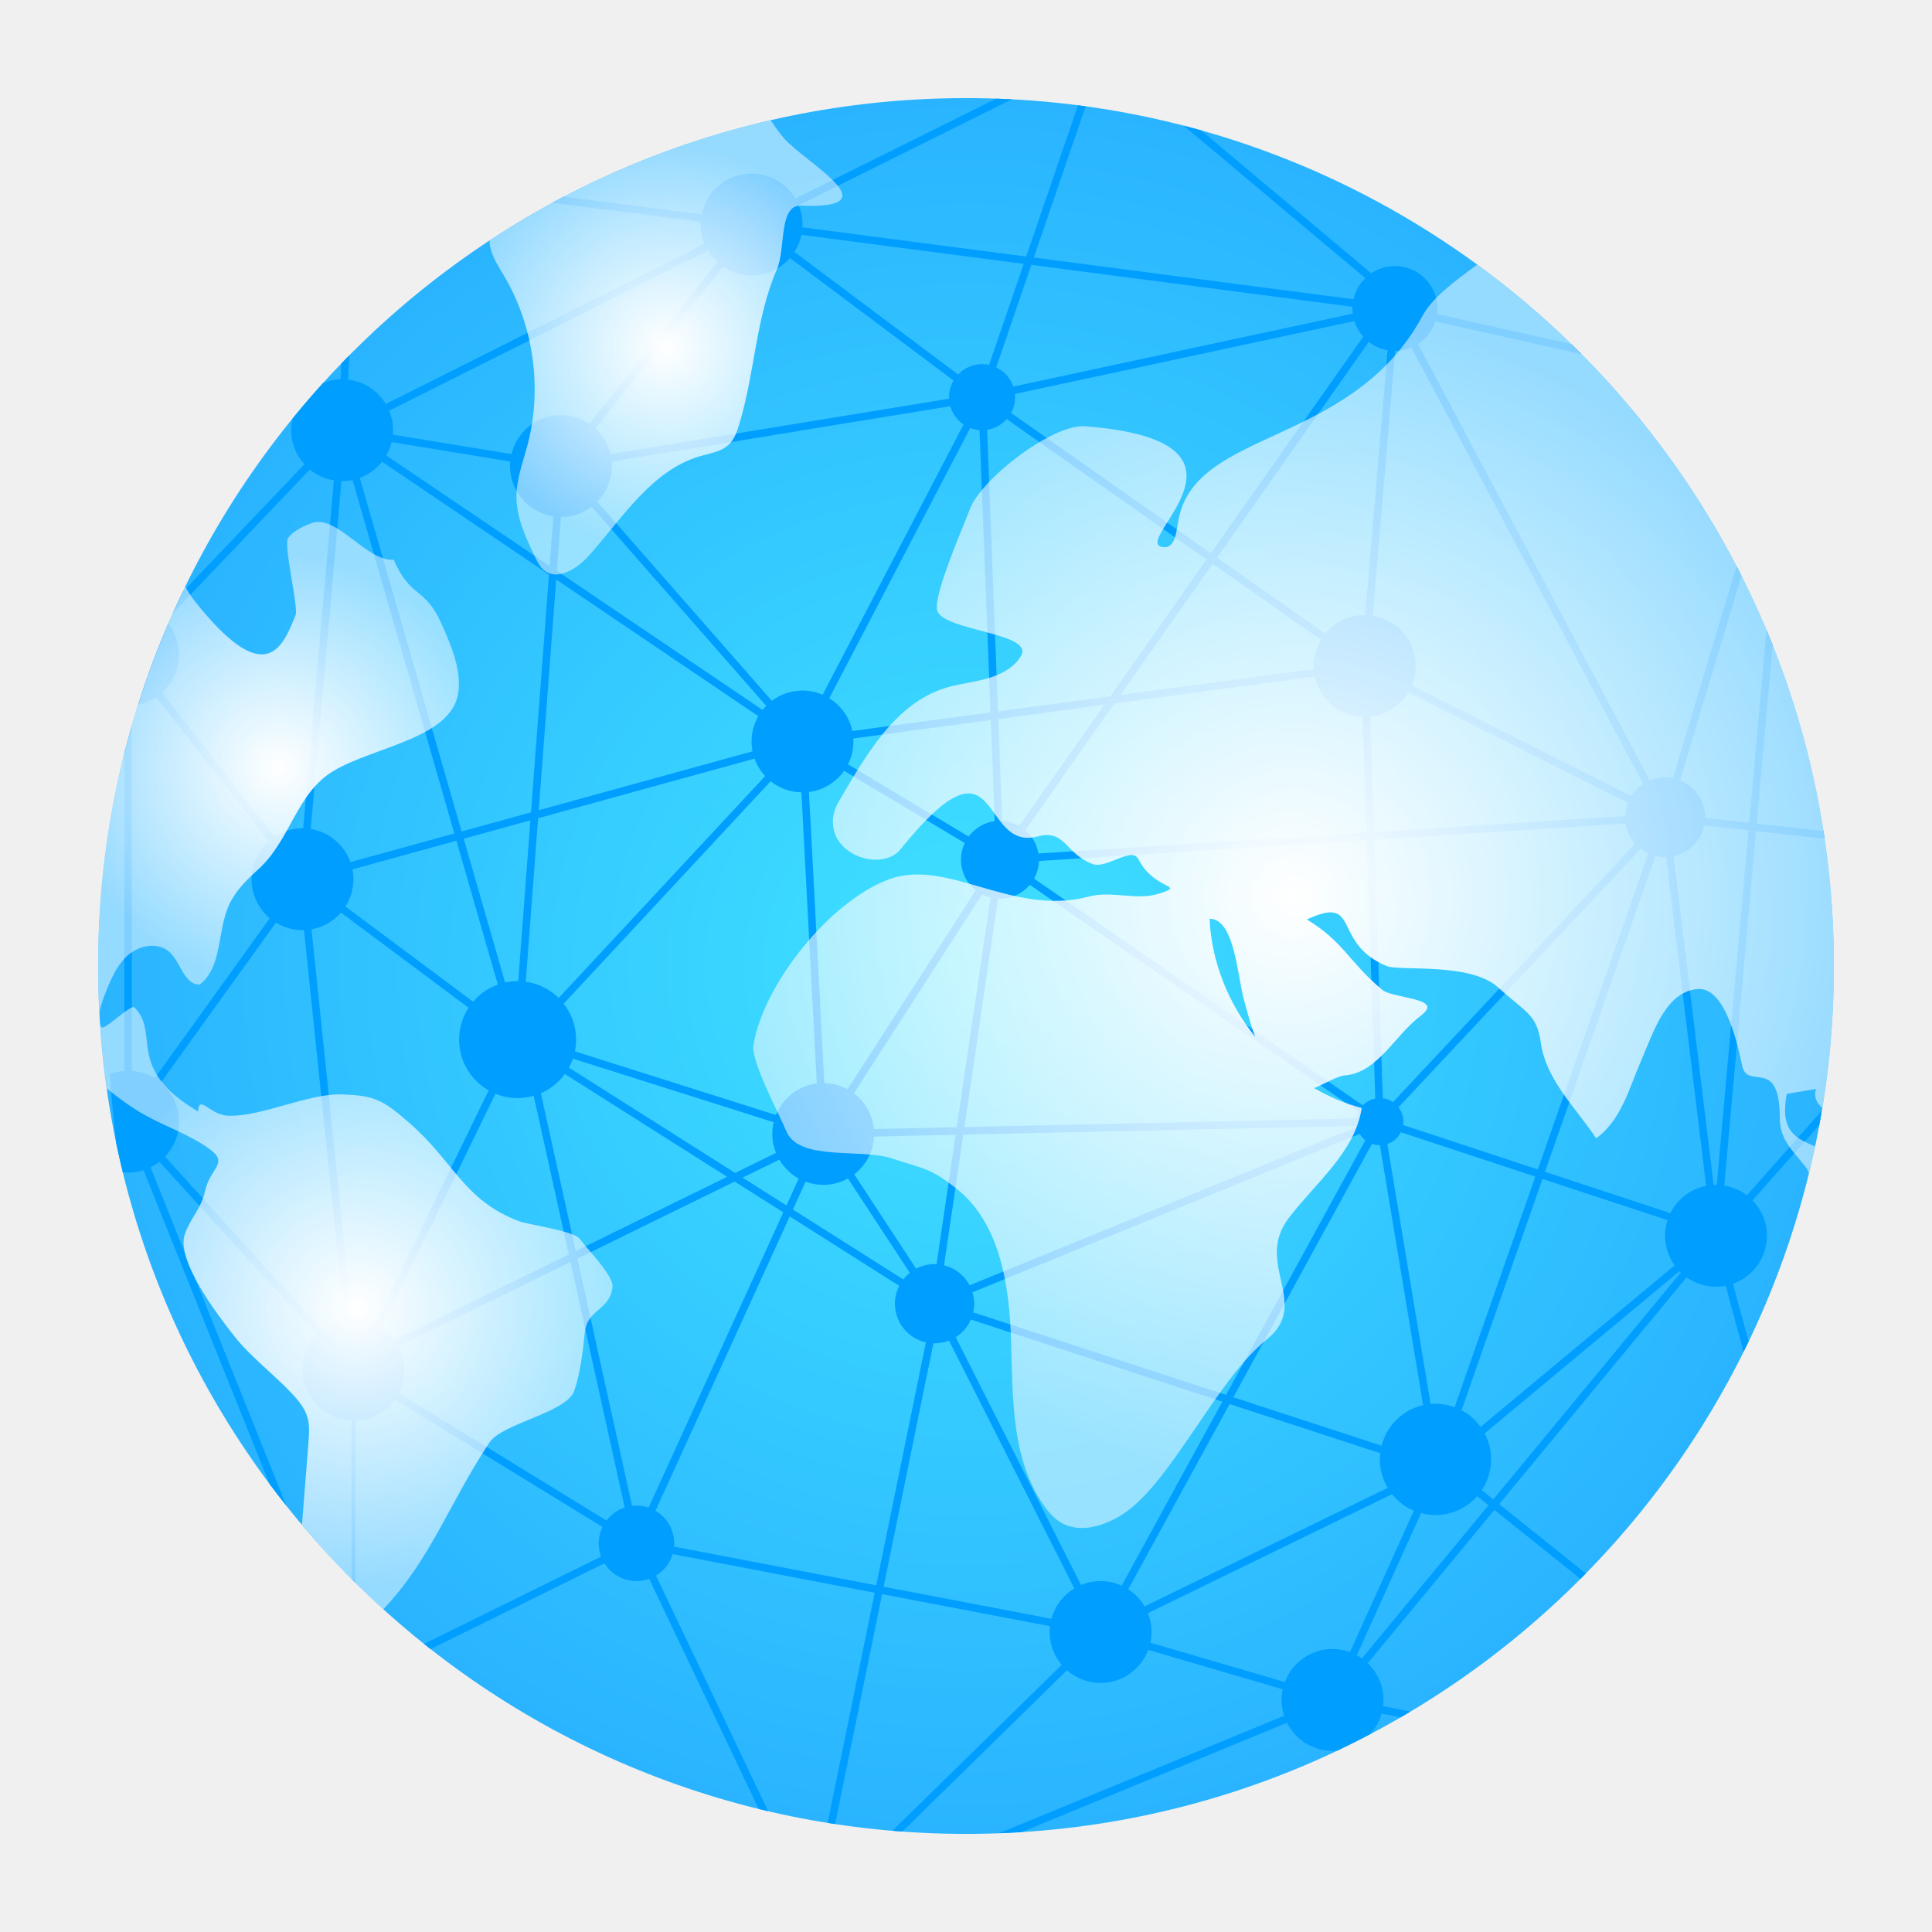
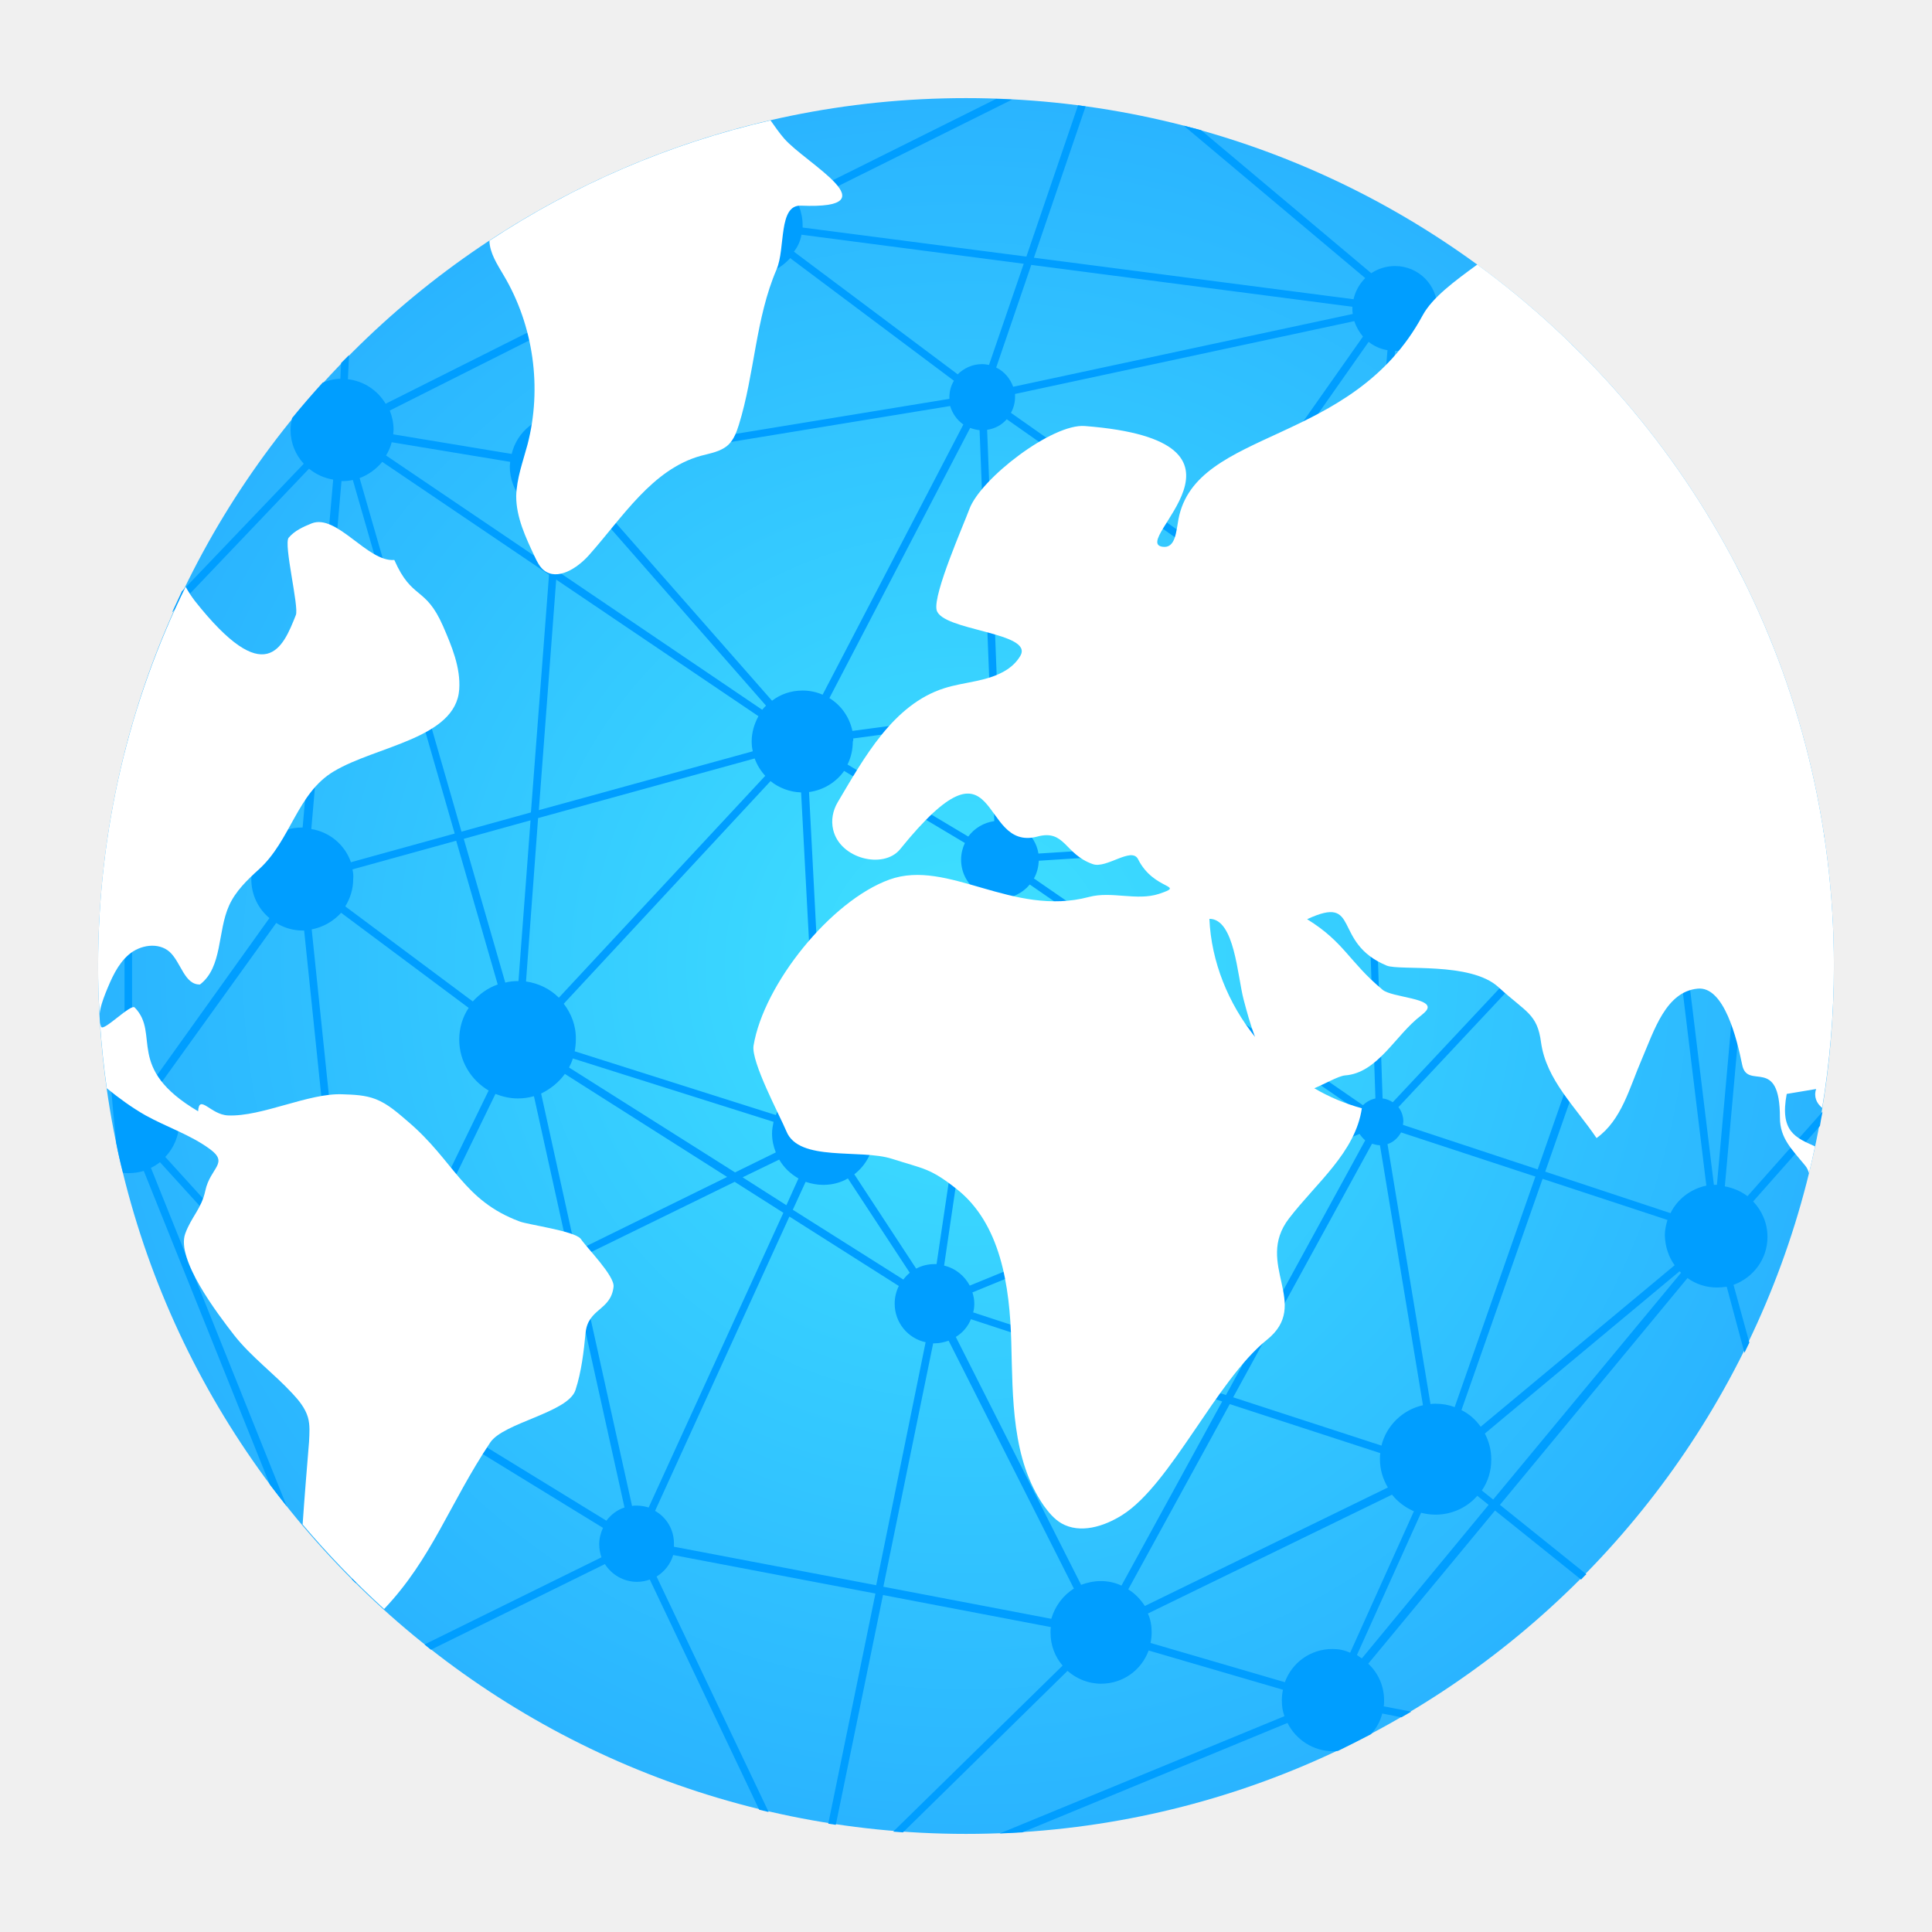
<svg xmlns="http://www.w3.org/2000/svg" version="1.1" id="Layer_1" x="0px" y="0px" viewBox="0 0 512 512" style="enable-background:new 0 0 512 512;" xml:space="preserve">
+   <style type="text/css">
+ 	.st0{fill:url(#SVGID_1_);}
+ 	.st1{fill:#009EFF;}
+ 	.st2{fill:#FFFFFF;}
+ </style>
  <g>
-     <radialGradient id="SVGID_1_" cx="256" cy="256" r="230" gradientUnits="userSpaceOnUse">
+     <radialGradient id="SVGID_1_" cx="256" cy="256" r="230" gradientTransform="matrix(1 0 0 -1 0 512)" gradientUnits="userSpaceOnUse">
      <stop offset="0" style="stop-color:#3FE1FF" />
      <stop offset="1" style="stop-color:#2AB4FF" />
    </radialGradient>
-     <circle style="fill:url(#SVGID_1_);" cx="256" cy="256" r="230" />
-     <path style="fill:#009EFF;" d="M483.53,222.262c-0.1-0.683-0.2-1.365-0.306-2.046l-17.676-1.95l4.233-47.251   c-0.537-1.35-1.085-2.694-1.647-4.031l-4.574,51.063l-11.716-1.292c0.001-0.054,0.008-0.107,0.008-0.161   c0-4.438-2.733-8.233-6.605-9.809l16.252-54.163c-0.434-0.861-0.872-1.718-1.317-2.573l-16.85,56.158   c-0.67-0.133-1.362-0.206-2.072-0.206c-1.44,0-2.811,0.29-4.062,0.81L375.802,91.174c2.146-1.4,3.786-3.509,4.581-6l38.714,8.664   c-0.889-0.894-1.791-1.774-2.695-2.653l-35.591-7.966c0.063-0.482,0.107-0.97,0.107-1.469c0-6.213-5.037-11.25-11.25-11.25   c-2.327,0-4.489,0.707-6.284,1.917l-45.109-37.88c-1.524-0.428-3.053-0.845-4.59-1.242l48.124,40.412   c-1.534,1.499-2.638,3.432-3.119,5.602l-84.714-11.055l13.721-40.071c-0.673-0.093-1.343-0.195-2.018-0.282l-13.727,40.089   l-59.323-7.742c0.014-0.249,0.038-0.496,0.038-0.748c0-1.805-0.361-3.524-1.003-5.098l56.475-28.085   c-1.382-0.072-2.771-0.118-4.159-0.166l-53.215,26.464c-2.354-3.956-6.66-6.616-11.598-6.616c-6.531,0-11.978,4.638-13.229,10.799   l-36.485-4.669c-1.027,0.538-2.057,1.07-3.075,1.622l39.324,5.032c-0.013,0.238-0.036,0.474-0.036,0.715   c0,1.824,0.366,3.561,1.022,5.149l-84.453,42.421c-2.101-3.499-5.733-5.968-9.978-6.468l0.282-6.394   c-0.704,0.711-1.402,1.427-2.097,2.147l-0.184,4.165c-1.643,0.049-3.205,0.404-4.65,0.988c-2.777,3.061-5.465,6.205-8.076,9.413   c-0.232,0.99-0.367,2.017-0.367,3.078c0,3.484,1.331,6.648,3.497,9.043l-32.266,33.844c-0.887,1.856-1.746,3.727-2.585,5.61   l36.288-38.063c1.798,1.478,3.989,2.485,6.387,2.875l-8.135,92.201c-0.063-0.001-0.124-0.009-0.187-0.009   c-2.763,0-5.329,0.833-7.468,2.257l-29.717-38.251c2.733-2.47,4.46-6.032,4.46-10.006c0-3.111-1.066-5.963-2.836-8.244   c-3.002,6.983-5.669,14.142-7.979,21.462c1.738-0.349,3.357-1.026,4.783-1.975l29.717,38.251c-2.733,2.47-4.46,6.032-4.46,10.006   c0,4.153,1.879,7.864,4.829,10.341L40.985,285.75c-1.784-1.095-3.837-1.786-6.043-1.948v-91.497c-0.708,2.462-1.373,4.943-2,7.439   v84.058c-1.332,0.098-2.609,0.391-3.806,0.847c0.41,6.097,0.96,12.153,1.634,18.153c0.545,2.639,1.148,5.256,1.783,7.861   c0.457,0.052,0.918,0.089,1.389,0.089c1.426,0,2.798-0.224,4.088-0.634l33.356,83.075c1.468,1.972,2.971,3.915,4.5,5.838   l-36.004-89.67c0.841-0.413,1.633-0.908,2.364-1.48l41.637,45.837c-2.297,2.42-3.716,5.683-3.716,9.284   c0,7.287,5.778,13.21,13,13.475v41.956c0.331,0.331,0.667,0.656,1,0.986v-42.942c4.302-0.158,8.083-2.321,10.443-5.59   l55.061,33.771c-0.636,1.315-1.004,2.785-1.004,4.344c0,1.234,0.234,2.41,0.643,3.502l-46.918,23.146   c0.574,0.459,1.142,0.927,1.72,1.381l46.083-22.734c1.768,2.823,4.896,4.706,8.472,4.706c1.184,0,2.315-0.217,3.369-0.594   l29.019,60.971c0.835,0.205,1.667,0.416,2.506,0.612l-29.72-62.443c2.1-1.274,3.694-3.292,4.408-5.696l53.556,10.232   l-12.472,60.996c0.659,0.106,1.316,0.219,1.977,0.319l12.46-60.939l44.491,8.5c-0.058,0.507-0.095,1.02-0.095,1.543   c0,3.319,1.203,6.354,3.189,8.704l-44.861,43.963c0.879,0.074,1.757,0.149,2.639,0.213l43.626-42.753   c2.378,2.093,5.489,3.372,8.906,3.372c5.785,0,10.706-3.646,12.627-8.76l35.636,10.436c-0.194,0.911-0.301,1.854-0.301,2.823   c0,1.468,0.242,2.878,0.675,4.201l-75.54,31.115c2.001-0.075,3.996-0.175,5.983-0.301l70.325-28.967   c2.219,4.415,6.778,7.452,12.057,7.452c0.424,0,0.843-0.024,1.257-0.062c2.942-1.394,5.846-2.852,8.718-4.366   c1.399-1.542,2.453-3.405,3.024-5.47l5.063,1.006c0.865-0.502,1.723-1.013,2.581-1.526l-7.253-1.441   c0.065-0.539,0.109-1.084,0.109-1.641c0-3.828-1.601-7.277-4.161-9.734l33.565-40.624l22.811,18.275   c0.473-0.474,0.935-0.959,1.404-1.438l-22.941-18.379l49.652-60.094c2.204,1.564,4.89,2.493,7.798,2.493   c0.878,0,1.733-0.091,2.564-0.25l4.749,17.474c0.448-0.9,0.902-1.797,1.338-2.704l-4.158-15.302   c5.244-1.853,9.008-6.84,9.008-12.718c0-3.658-1.461-6.971-3.823-9.402l17.696-19.95c0.231-1.249,0.449-2.502,0.66-3.758   l-19.857,22.385c-1.718-1.312-3.755-2.216-5.98-2.581l8.414-93.936L483.53,222.262z M443.784,335.341l-51.4,42.809   c-1.322-1.836-3.048-3.36-5.059-4.428l21.451-61.291l33.144,10.927c-0.422,1.307-0.661,2.696-0.661,4.143   C441.26,330.428,442.201,333.129,443.784,335.341z M257.719,342.471l102.622-41.962c0.394,0.643,0.898,1.208,1.491,1.669   l-36.924,67.486l-66.999-21.872c0.165-0.739,0.258-1.504,0.258-2.292C258.168,344.447,258.008,343.431,257.719,342.471z    M93.41,230.39l27.544-7.588l10.977,38.125c-2.568,0.923-4.822,2.495-6.558,4.532L91.549,240.24   c1.334-2.094,2.118-4.573,2.118-7.239C93.668,232.107,93.576,231.235,93.41,230.39z M122.882,222.271l17.679-4.87l-3.224,42.608   c-0.057-0.001-0.112-0.009-0.169-0.009c-1.14,0-2.248,0.131-3.317,0.365L122.882,222.271z M142.609,216.837l57.357-15.8   c0.62,1.736,1.582,3.304,2.81,4.629l-54.717,58.812c-2.314-2.286-5.348-3.835-8.727-4.308L142.609,216.837z M162.108,122.316   l89.732-14.676c0.568,2.003,1.824,3.716,3.505,4.857l-37.34,71.606c-1.638-0.706-3.441-1.101-5.338-1.101   c-3.05,0-5.853,1.023-8.114,2.729l-46.263-52.768c2.395-2.436,3.876-5.774,3.876-9.46   C162.168,123.101,162.142,122.707,162.108,122.316z M430.684,216.265l-66.559,4.245l-1.013-30.589   c4.303-0.458,7.99-2.944,10.117-6.477l58.17,29.301C430.971,213.842,430.722,215.026,430.684,216.265z M433.327,223.595   l-64.169,68.47c-0.788-0.532-1.706-0.883-2.695-1.008l-2.271-68.547l66.62-4.249C431.133,220.29,432.026,222.123,433.327,223.595z    M364.464,291.119c-1.288,0.251-2.431,0.899-3.304,1.809l-87.126-60.08c0.774-1.391,1.228-2.979,1.284-4.67l86.878-5.541   L364.464,291.119z M149.386,265.986l54.848-58.953c2.241,1.797,5.065,2.888,8.145,2.953l4.079,77.134   c-4.933,0.625-9.031,3.903-10.819,8.367l-53.287-16.863c0.206-1.009,0.315-2.054,0.315-3.124   C152.668,271.91,151.435,268.614,149.386,265.986z M214.376,209.881c3.848-0.487,7.187-2.589,9.32-5.611l31.975,19.144   c-0.637,1.342-1.004,2.837-1.004,4.421c0,3.284,1.537,6.204,3.925,8.097l-33.972,52.71c-1.838-1.002-3.936-1.579-6.166-1.626   L214.376,209.881z M226.127,195.703l36.439-4.891l1.038,26.794c-2.827,0.383-5.284,1.905-6.904,4.093l-31.978-19.146   c0.917-1.822,1.445-3.873,1.445-6.052C226.168,196.232,226.143,195.969,226.127,195.703z M260.273,237.016   c0.704,0.363,1.455,0.644,2.241,0.838l-8.966,60.866l-21.946,0.484c-0.369-3.866-2.374-7.246-5.309-9.466L260.273,237.016z    M264.494,238.143c0.169,0.008,0.336,0.026,0.508,0.026c3.169,0,6-1.429,7.896-3.675l87.128,60.081   c-0.268,0.563-0.453,1.171-0.542,1.812l-103.908,2.289L264.494,238.143z M264.557,190.545l28.097-3.771l-22.558,32.078   c-1.34-0.762-2.866-1.226-4.493-1.32L264.557,190.545z M275.191,226.182c-0.396-2.458-1.652-4.625-3.459-6.179l23.624-33.592   l53.103-7.128c1.246,5.944,6.404,10.436,12.656,10.69l1.016,30.665L275.191,226.182z M348.168,176.501   c0,0.269,0.025,0.532,0.04,0.798l-51.286,6.884l24.451-34.768l28.715,20.174C348.876,171.612,348.168,173.971,348.168,176.501z    M294.222,184.545l-29.742,3.992l-2.893-74.649c2.056-0.316,3.873-1.343,5.195-2.828l52.955,37.203L294.222,184.545z    M262.489,188.805l-36.611,4.914c-0.768-3.663-3.026-6.768-6.104-8.681l37.349-71.623c0.776,0.298,1.603,0.488,2.466,0.553   L262.489,188.805z M203.044,187.041c-0.341,0.346-0.658,0.714-0.96,1.096l-54.514-36.864l1.08-14.272   c0.006,0,0.012,0.001,0.019,0.001c3.05,0,5.853-1.023,8.114-2.729L203.044,187.041z M200.963,189.793   c-1.136,1.978-1.795,4.264-1.795,6.708c0,0.894,0.092,1.766,0.258,2.611l-56.656,15.607l4.626-61.15L200.963,189.793z    M149.686,284.615l43.022,27.254l-40.132,19.673l-9.242-41.822C145.883,288.612,148.067,286.834,149.686,284.615z M150.77,282.934   c0.414-0.757,0.755-1.557,1.04-2.384l53.231,16.845c-0.236,0.999-0.373,2.035-0.373,3.105c0,1.778,0.352,3.471,0.977,5.026   l-10.83,5.309L150.77,282.934z M206.53,307.319c1.232,2.099,3.005,3.84,5.141,5.015l-3.249,7.122l-11.626-7.365L206.53,307.319z    M213.494,313.153c1.458,0.539,3.028,0.848,4.673,0.848c2.375,0,4.604-0.618,6.543-1.695l16.393,25.007   c-0.642,0.515-1.217,1.106-1.723,1.756l-29.255-18.532L213.494,313.153z M226.377,311.201c3.037-2.333,5.044-5.923,5.255-9.996   l21.62-0.476l-5.053,34.299c-0.177-0.009-0.352-0.027-0.532-0.027c-1.768,0-3.431,0.441-4.893,1.213L226.377,311.201z    M255.28,300.684l104.245-2.297c0.017,0.091,0.036,0.182,0.057,0.272L256.96,340.621c-1.38-2.622-3.836-4.581-6.782-5.305   L255.28,300.684z M363.586,303.138c0.652,0.231,1.351,0.363,2.082,0.363c0.008,0,0.017-0.001,0.025-0.001l11.449,68.879   c-5.394,1.225-9.652,5.401-11.006,10.745l-39.294-12.828L363.586,303.138z M367.665,303.169c1.563-0.528,2.847-1.657,3.582-3.111   l35.629,11.746l-21.388,61.11c-1.583-0.581-3.286-0.914-5.07-0.914c-0.439,0-0.872,0.028-1.301,0.066L367.665,303.169z    M407.537,309.915l-35.692-11.767c0.042-0.294,0.072-0.592,0.072-0.898c0-1.437-0.49-2.758-1.306-3.813l64.173-68.475   c0.631,0.489,1.317,0.906,2.049,1.244L407.537,309.915z M369.721,92.998c1.531-0.007,2.991-0.318,4.32-0.879l61.393,115.632   c-1.261,0.832-2.327,1.929-3.133,3.209l-58.16-29.296c0.659-1.591,1.027-3.333,1.027-5.163c0-6.73-4.93-12.294-11.372-13.316   L369.721,92.998z M362.734,90.599c1.428,1.121,3.132,1.9,4.995,2.224l-5.926,70.185c-0.046,0-0.09-0.007-0.136-0.007   c-4.208,0-7.964,1.926-10.44,4.943l-28.704-20.166L362.734,90.599z M358.92,85.082c0.48,1.549,1.293,2.947,2.344,4.13   l-40.377,57.416L267.94,109.43c0.676-1.242,1.061-2.665,1.061-4.179c0-0.286-0.016-0.568-0.043-0.847L358.92,85.082z    M273.315,70.186l85.125,11.109c-0.006,0.153-0.023,0.302-0.023,0.456c0,0.466,0.037,0.923,0.092,1.374l-89.975,19.325   c-0.76-2.247-2.406-4.079-4.524-5.09L273.315,70.186z M212.39,62.235l58.902,7.687l-9.171,26.784   c-0.603-0.131-1.227-0.205-1.869-0.205c-2.504,0-4.756,1.057-6.351,2.743l-43.365-32.479   C211.408,65.401,212.052,63.875,212.39,62.235z M199.168,73.001c4.06,0,7.691-1.8,10.166-4.636l43.367,32.48   c-0.758,1.295-1.199,2.797-1.199,4.406c0,0.14,0.014,0.276,0.021,0.415l-89.741,14.677c-0.637-2.652-2.053-4.995-3.998-6.779   l33.83-42.873C193.769,72.149,196.368,73.001,199.168,73.001z M187.598,66.431c0.672,1.119,1.498,2.13,2.454,3.007l-33.83,42.873   c-2.156-1.459-4.756-2.311-7.555-2.311c-6.365,0-11.688,4.411-13.112,10.339l-31.448-5.151c0.034-0.392,0.06-0.787,0.06-1.188   c0-1.824-0.366-3.561-1.022-5.149L187.598,66.431z M103.78,117.162l31.448,5.151c-0.034,0.392-0.06,0.787-0.06,1.188   c0,6.77,4.989,12.36,11.488,13.334l-0.995,13.147l-43.289-29.273C103.001,119.614,103.477,118.423,103.78,117.162z    M101.251,122.365l44.236,29.914l-4.767,63.004l-18.392,5.066l-26.979-93.7C97.693,125.782,99.728,124.29,101.251,122.365z    M90.481,127.492c0.063,0.001,0.124,0.009,0.187,0.009c0.948,0,1.872-0.1,2.764-0.285l26.969,93.665l-27.531,7.584   c-1.629-4.559-5.63-7.977-10.524-8.772L90.481,127.492z M85.364,352.372l-41.637-45.837c2.297-2.42,3.716-5.683,3.716-9.284   c0-4.153-1.879-7.864-4.829-10.341l30.511-42.408c2.052,1.26,4.458,1.999,7.043,1.999c0.133,0,0.262-0.016,0.394-0.02   l10.721,103.243C89.077,350.118,87.059,351.045,85.364,352.372z M93.668,349.501c-0.133,0-0.262,0.016-0.394,0.02L82.552,246.278   c3.096-0.553,5.822-2.157,7.802-4.435l33.823,25.219c-1.581,2.43-2.509,5.324-2.509,8.439c0,5.77,3.159,10.793,7.836,13.462   l-30.095,61.833C97.664,349.974,95.724,349.501,93.668,349.501z M104.576,355.07c-0.939-1.289-2.091-2.412-3.418-3.299   l30.141-61.928c1.811,0.742,3.79,1.158,5.869,1.158c1.482,0,2.909-0.22,4.266-0.609l9.293,42.055L104.576,355.07z M160.718,402.952   l-55.058-33.769c0.958-1.854,1.508-3.952,1.508-6.182c0-2.247-0.557-4.362-1.529-6.226l45.532-22.32l14.374,65.049   C163.604,400.143,161.93,401.361,160.718,402.952z M171.885,399.54c-1.011-0.344-2.09-0.539-3.217-0.539   c-0.396,0-0.785,0.029-1.169,0.074l-14.479-65.525l41.67-20.426l12.895,8.169L171.885,399.54z M232.207,420.122l-53.584-10.238   c0.026-0.292,0.045-0.585,0.045-0.884c0-3.684-1.998-6.895-4.964-8.629l35.585-77.999l29.021,18.384   c-0.725,1.426-1.142,3.035-1.142,4.745c0,5.009,3.51,9.192,8.203,10.24L232.207,420.122z M278.644,428.994l-44.472-8.497   l13.191-64.512c0.102,0.003,0.202,0.015,0.305,0.015c1.35,0,2.636-0.264,3.821-0.728l33.216,65.678   C281.762,422.729,279.558,425.593,278.644,428.994z M291.668,419.001c-1.837,0-3.587,0.37-5.183,1.035l-33.211-65.667   c1.765-1.118,3.175-2.742,4.018-4.674l66.641,21.755l-26.684,48.77C295.546,419.444,293.66,419.001,291.668,419.001z    M299.003,421.177l26.863-49.097l39.9,13.025c-0.06,0.541-0.097,1.088-0.097,1.645c0,2.763,0.774,5.339,2.095,7.549l-64.442,31.409   C302.253,423.881,300.774,422.327,299.003,421.177z M353.13,437.001c-5.785,0-10.706,3.646-12.627,8.76l-35.636-10.436   c0.194-0.911,0.301-1.854,0.301-2.823c0-1.767-0.349-3.45-0.966-4.997l64.709-31.539c1.525,1.902,3.505,3.422,5.783,4.383   l-16.936,37.484C356.312,437.304,354.758,437.001,353.13,437.001z M360.929,439.494c-0.432-0.306-0.876-0.596-1.343-0.851   l17.015-37.659c1.219,0.326,2.495,0.517,3.817,0.517c4.409,0,8.355-1.945,11.058-5.011l3,2.403L360.929,439.494z M395.748,397.352   l-3.047-2.441c1.556-2.337,2.466-5.141,2.466-8.16c0-2.49-0.623-4.833-1.713-6.891l51.607-42.981   c0.117,0.121,0.237,0.239,0.359,0.355L395.748,397.352z M442.675,321.499l-33.238-10.957l29.286-83.675   c0.814,0.2,1.66,0.318,2.536,0.318c0.095,0,0.186-0.012,0.281-0.014l10.601,87.089C447.98,315.078,444.512,317.811,442.675,321.499   z M454.964,314.011c-0.069-0.001-0.135-0.01-0.204-0.01c-0.214,0-0.422,0.022-0.633,0.032l-10.602-87.097   c4.068-0.887,7.265-4.108,8.107-8.193l11.749,1.296L454.964,314.011z" />
+     <circle class="st0" cx="256" cy="256" r="230" />
+     <path class="st1" d="M483.5,222.3c-0.1-0.7-0.2-1.4-0.3-2l-17.7-1.9l4.2-47.3c-0.5-1.4-1.1-2.7-1.6-4l-4.6,51.1l-11.7-1.3   c0-0.1,0-0.1,0-0.2c0-4.4-2.7-8.2-6.6-9.8l16.3-54.2c-0.4-0.9-0.9-1.7-1.3-2.6l-16.9,56.2c-0.7-0.1-1.4-0.2-2.1-0.2   c-1.4,0-2.8,0.3-4.1,0.8L375.8,91.2c2.1-1.4,3.8-3.5,4.6-6l38.7,8.7c-0.9-0.9-1.8-1.8-2.7-2.7l-35.6-8c0.1-0.5,0.1-1,0.1-1.5   c0-6.2-5-11.2-11.2-11.2c-2.3,0-4.5,0.7-6.3,1.9l-45.1-37.9c-1.5-0.4-3.1-0.8-4.6-1.2l48.1,40.4c-1.5,1.5-2.6,3.4-3.1,5.6L274,68.3   l13.7-40.1c-0.7-0.1-1.3-0.2-2-0.3L272,68l-59.3-7.7c0-0.2,0-0.5,0-0.7c0-1.8-0.4-3.5-1-5.1l56.5-28.1c-1.4-0.1-2.8-0.1-4.2-0.2   l-53.2,26.5c-2.4-4-6.7-6.6-11.6-6.6c-6.5,0-12,4.6-13.2,10.8l-36.5-4.7c-1,0.5-2.1,1.1-3.1,1.6l39.3,5c0,0.2,0,0.5,0,0.7   c0,1.8,0.4,3.6,1,5.1l-84.5,42.4c-2.1-3.5-5.7-6-10-6.5l0.3-6.4c-0.7,0.7-1.4,1.4-2.1,2.1l-0.2,4.2c-1.6,0-3.2,0.4-4.7,1   c-2.8,3.1-5.5,6.2-8.1,9.4c-0.2,1-0.4,2-0.4,3.1c0,3.5,1.3,6.6,3.5,9l-32.3,33.8c-0.9,1.9-1.7,3.7-2.6,5.6l36.3-38.1   c1.8,1.5,4,2.5,6.4,2.9l-8.1,92.2c-0.1,0-0.1,0-0.2,0c-2.8,0-5.3,0.8-7.5,2.3L43,183.5c2.7-2.5,4.5-6,4.5-10c0-3.1-1.1-6-2.8-8.2   c-3,7-5.7,14.1-8,21.5c1.7-0.3,3.4-1,4.8-2L71.1,223c-2.7,2.5-4.5,6-4.5,10c0,4.2,1.9,7.9,4.8,10.3L41,285.8   c-1.8-1.1-3.8-1.8-6-1.9v-91.5c-0.7,2.5-1.4,4.9-2,7.4v84.1c-1.3,0.1-2.6,0.4-3.8,0.8c0.4,6.1,1,12.2,1.6,18.2   c0.5,2.6,1.1,5.3,1.8,7.9c0.5,0.1,0.9,0.1,1.4,0.1c1.4,0,2.8-0.2,4.1-0.6l33.4,83.1c1.5,2,3,3.9,4.5,5.8l-36-89.7   c0.8-0.4,1.6-0.9,2.4-1.5l41.6,45.8c-2.3,2.4-3.7,5.7-3.7,9.3c0,7.3,5.8,13.2,13,13.5v42c0.3,0.3,0.7,0.7,1,1v-42.9   c4.3-0.2,8.1-2.3,10.4-5.6l55.1,33.8c-0.6,1.3-1,2.8-1,4.3c0,1.2,0.2,2.4,0.6,3.5l-46.9,23.1c0.6,0.5,1.1,0.9,1.7,1.4l46.1-22.7   c1.8,2.8,4.9,4.7,8.5,4.7c1.2,0,2.3-0.2,3.4-0.6l29,61c0.8,0.2,1.7,0.4,2.5,0.6l-29.7-62.4c2.1-1.3,3.7-3.3,4.4-5.7l53.6,10.2   l-12.5,61c0.7,0.1,1.3,0.2,2,0.3l12.5-60.9l44.5,8.5c-0.1,0.5-0.1,1-0.1,1.5c0,3.3,1.2,6.4,3.2,8.7l-44.9,44   c0.9,0.1,1.8,0.1,2.6,0.2l43.6-42.8c2.4,2.1,5.5,3.4,8.9,3.4c5.8,0,10.7-3.6,12.6-8.8l35.6,10.4c-0.2,0.9-0.3,1.9-0.3,2.8   c0,1.5,0.2,2.9,0.7,4.2l-75.5,31.1c2-0.1,4-0.2,6-0.3l70.3-29c2.2,4.4,6.8,7.5,12.1,7.5c0.4,0,0.8,0,1.3-0.1   c2.9-1.4,5.8-2.9,8.7-4.4c1.4-1.5,2.5-3.4,3-5.5l5.1,1c0.9-0.5,1.7-1,2.6-1.5l-7.3-1.4c0.1-0.5,0.1-1.1,0.1-1.6   c0-3.8-1.6-7.3-4.2-9.7l33.6-40.6l22.8,18.3c0.5-0.5,0.9-1,1.4-1.4l-22.9-18.4l49.7-60.1c2.2,1.6,4.9,2.5,7.8,2.5   c0.9,0,1.7-0.1,2.6-0.2l4.7,17.5c0.4-0.9,0.9-1.8,1.3-2.7l-4.2-15.3c5.2-1.9,9-6.8,9-12.7c0-3.7-1.5-7-3.8-9.4l17.7-20   c0.2-1.2,0.4-2.5,0.7-3.8l-19.9,22.4c-1.7-1.3-3.8-2.2-6-2.6l8.4-93.9L483.5,222.3z M443.8,335.3l-51.4,42.8   c-1.3-1.8-3-3.4-5.1-4.4l21.5-61.3l33.1,10.9c-0.4,1.3-0.7,2.7-0.7,4.1C441.3,330.4,442.2,333.1,443.8,335.3z M257.7,342.5   l102.6-42c0.4,0.6,0.9,1.2,1.5,1.7l-36.9,67.5l-67-21.9c0.2-0.7,0.3-1.5,0.3-2.3C258.2,344.4,258,343.4,257.7,342.5z M93.4,230.4   l27.5-7.6l11,38.1c-2.6,0.9-4.8,2.5-6.6,4.5l-33.8-25.2c1.3-2.1,2.1-4.6,2.1-7.2C93.7,232.1,93.6,231.2,93.4,230.4z M122.9,222.3   l17.7-4.9l-3.2,42.6c-0.1,0-0.1,0-0.2,0c-1.1,0-2.2,0.1-3.3,0.4L122.9,222.3z M142.6,216.8L200,201c0.6,1.7,1.6,3.3,2.8,4.6   l-54.7,58.8c-2.3-2.3-5.3-3.8-8.7-4.3L142.6,216.8z M162.1,122.3l89.7-14.7c0.6,2,1.8,3.7,3.5,4.9L218,184.1   c-1.6-0.7-3.4-1.1-5.3-1.1c-3.1,0-5.9,1-8.1,2.7L158.3,133c2.4-2.4,3.9-5.8,3.9-9.5C162.2,123.1,162.1,122.7,162.1,122.3z    M430.7,216.3l-66.6,4.2l-1-30.6c4.3-0.5,8-2.9,10.1-6.5l58.2,29.3C431,213.8,430.7,215,430.7,216.3z M433.3,223.6l-64.2,68.5   c-0.8-0.5-1.7-0.9-2.7-1l-2.3-68.5l66.6-4.2C431.1,220.3,432,222.1,433.3,223.6z M364.5,291.1c-1.3,0.3-2.4,0.9-3.3,1.8L274,232.8   c0.8-1.4,1.2-3,1.3-4.7l86.9-5.5L364.5,291.1z M149.4,266l54.8-59c2.2,1.8,5.1,2.9,8.1,3l4.1,77.1c-4.9,0.6-9,3.9-10.8,8.4   l-53.3-16.9c0.2-1,0.3-2.1,0.3-3.1C152.7,271.9,151.4,268.6,149.4,266z M214.4,209.9c3.8-0.5,7.2-2.6,9.3-5.6l32,19.1   c-0.6,1.3-1,2.8-1,4.4c0,3.3,1.5,6.2,3.9,8.1l-34,52.7c-1.8-1-3.9-1.6-6.2-1.6L214.4,209.9z M226.1,195.7l36.4-4.9l1,26.8   c-2.8,0.4-5.3,1.9-6.9,4.1l-32-19.1c0.9-1.8,1.4-3.9,1.4-6.1C226.2,196.2,226.1,196,226.1,195.7z M260.3,237   c0.7,0.4,1.5,0.6,2.2,0.8l-9,60.9l-21.9,0.5c-0.4-3.9-2.4-7.2-5.3-9.5L260.3,237z M264.5,238.1c0.2,0,0.3,0,0.5,0   c3.2,0,6-1.4,7.9-3.7l87.1,60.1c-0.3,0.6-0.5,1.2-0.5,1.8l-103.9,2.3L264.5,238.1z M264.6,190.5l28.1-3.8l-22.6,32.1   c-1.3-0.8-2.9-1.2-4.5-1.3L264.6,190.5z M275.2,226.2c-0.4-2.5-1.7-4.6-3.5-6.2l23.6-33.6l53.1-7.1c1.2,5.9,6.4,10.4,12.7,10.7   l1,30.7L275.2,226.2z M348.2,176.5c0,0.3,0,0.5,0,0.8l-51.3,6.9l24.5-34.8l28.7,20.2C348.9,171.6,348.2,174,348.2,176.5z    M294.2,184.5l-29.7,4l-2.9-74.6c2.1-0.3,3.9-1.3,5.2-2.8l53,37.2L294.2,184.5z M262.5,188.8l-36.6,4.9c-0.8-3.7-3-6.8-6.1-8.7   l37.3-71.6c0.8,0.3,1.6,0.5,2.5,0.6L262.5,188.8z M203,187c-0.3,0.3-0.7,0.7-1,1.1l-54.5-36.9l1.1-14.3c0,0,0,0,0,0   c3.1,0,5.9-1,8.1-2.7L203,187z M201,189.8c-1.1,2-1.8,4.3-1.8,6.7c0,0.9,0.1,1.8,0.3,2.6l-56.7,15.6l4.6-61.1L201,189.8z    M149.7,284.6l43,27.3l-40.1,19.7l-9.2-41.8C145.9,288.6,148.1,286.8,149.7,284.6z M150.8,282.9c0.4-0.8,0.8-1.6,1-2.4l53.2,16.8   c-0.2,1-0.4,2-0.4,3.1c0,1.8,0.4,3.5,1,5l-10.8,5.3L150.8,282.9z M206.5,307.3c1.2,2.1,3,3.8,5.1,5l-3.2,7.1l-11.6-7.4L206.5,307.3   z M213.5,313.2c1.5,0.5,3,0.8,4.7,0.8c2.4,0,4.6-0.6,6.5-1.7l16.4,25c-0.6,0.5-1.2,1.1-1.7,1.8l-29.3-18.5L213.5,313.2z    M226.4,311.2c3-2.3,5-5.9,5.3-10l21.6-0.5l-5.1,34.3c-0.2,0-0.4,0-0.5,0c-1.8,0-3.4,0.4-4.9,1.2L226.4,311.2z M255.3,300.7   l104.2-2.3c0,0.1,0,0.2,0.1,0.3l-102.6,42c-1.4-2.6-3.8-4.6-6.8-5.3L255.3,300.7z M363.6,303.1c0.7,0.2,1.4,0.4,2.1,0.4   c0,0,0,0,0,0l11.4,68.9c-5.4,1.2-9.7,5.4-11,10.7l-39.3-12.8L363.6,303.1z M367.7,303.2c1.6-0.5,2.8-1.7,3.6-3.1l35.6,11.7   l-21.4,61.1c-1.6-0.6-3.3-0.9-5.1-0.9c-0.4,0-0.9,0-1.3,0.1L367.7,303.2z M407.5,309.9l-35.7-11.8c0-0.3,0.1-0.6,0.1-0.9   c0-1.4-0.5-2.8-1.3-3.8l64.2-68.5c0.6,0.5,1.3,0.9,2,1.2L407.5,309.9z M369.7,93c1.5,0,3-0.3,4.3-0.9l61.4,115.6   c-1.3,0.8-2.3,1.9-3.1,3.2l-58.2-29.3c0.7-1.6,1-3.3,1-5.2c0-6.7-4.9-12.3-11.4-13.3L369.7,93z M362.7,90.6c1.4,1.1,3.1,1.9,5,2.2   l-5.9,70.2c0,0-0.1,0-0.1,0c-4.2,0-8,1.9-10.4,4.9l-28.7-20.2L362.7,90.6z M358.9,85.1c0.5,1.5,1.3,2.9,2.3,4.1l-40.4,57.4   l-52.9-37.2c0.7-1.2,1.1-2.7,1.1-4.2c0-0.3,0-0.6,0-0.8L358.9,85.1z M273.3,70.2l85.1,11.1c0,0.2,0,0.3,0,0.5c0,0.5,0,0.9,0.1,1.4   l-90,19.3c-0.8-2.2-2.4-4.1-4.5-5.1L273.3,70.2z M212.4,62.2l58.9,7.7l-9.2,26.8c-0.6-0.1-1.2-0.2-1.9-0.2c-2.5,0-4.8,1.1-6.4,2.7   l-43.4-32.5C211.4,65.4,212.1,63.9,212.4,62.2z M199.2,73c4.1,0,7.7-1.8,10.2-4.6l43.4,32.5c-0.8,1.3-1.2,2.8-1.2,4.4   c0,0.1,0,0.3,0,0.4l-89.7,14.7c-0.6-2.7-2.1-5-4-6.8l33.8-42.9C193.8,72.1,196.4,73,199.2,73z M187.6,66.4c0.7,1.1,1.5,2.1,2.5,3   l-33.8,42.9c-2.2-1.5-4.8-2.3-7.6-2.3c-6.4,0-11.7,4.4-13.1,10.3l-31.4-5.2c0-0.4,0.1-0.8,0.1-1.2c0-1.8-0.4-3.6-1-5.1L187.6,66.4z    M103.8,117.2l31.4,5.2c0,0.4-0.1,0.8-0.1,1.2c0,6.8,5,12.4,11.5,13.3l-1,13.1l-43.3-29.3C103,119.6,103.5,118.4,103.8,117.2z    M101.3,122.4l44.2,29.9l-4.8,63l-18.4,5.1l-27-93.7C97.7,125.8,99.7,124.3,101.3,122.4z M90.5,127.5c0.1,0,0.1,0,0.2,0   c0.9,0,1.9-0.1,2.8-0.3l27,93.7l-27.5,7.6c-1.6-4.6-5.6-8-10.5-8.8L90.5,127.5z M85.4,352.4l-41.6-45.8c2.3-2.4,3.7-5.7,3.7-9.3   c0-4.2-1.9-7.9-4.8-10.3l30.5-42.4c2.1,1.3,4.5,2,7,2c0.1,0,0.3,0,0.4,0l10.7,103.2C89.1,350.1,87.1,351,85.4,352.4z M93.7,349.5   c-0.1,0-0.3,0-0.4,0L82.6,246.3c3.1-0.6,5.8-2.2,7.8-4.4l33.8,25.2c-1.6,2.4-2.5,5.3-2.5,8.4c0,5.8,3.2,10.8,7.8,13.5l-30.1,61.8   C97.7,350,95.7,349.5,93.7,349.5z M104.6,355.1c-0.9-1.3-2.1-2.4-3.4-3.3l30.1-61.9c1.8,0.7,3.8,1.2,5.9,1.2c1.5,0,2.9-0.2,4.3-0.6   l9.3,42.1L104.6,355.1z M160.7,403l-55.1-33.8c1-1.9,1.5-4,1.5-6.2c0-2.2-0.6-4.4-1.5-6.2l45.5-22.3l14.4,65   C163.6,400.1,161.9,401.4,160.7,403z M171.9,399.5c-1-0.3-2.1-0.5-3.2-0.5c-0.4,0-0.8,0-1.2,0.1L153,333.6l41.7-20.4l12.9,8.2   L171.9,399.5z M232.2,420.1l-53.6-10.2c0-0.3,0-0.6,0-0.9c0-3.7-2-6.9-5-8.6l35.6-78l29,18.4c-0.7,1.4-1.1,3-1.1,4.7   c0,5,3.5,9.2,8.2,10.2L232.2,420.1z M278.6,429l-44.5-8.5l13.2-64.5c0.1,0,0.2,0,0.3,0c1.4,0,2.6-0.3,3.8-0.7l33.2,65.7   C281.8,422.7,279.6,425.6,278.6,429z M291.7,419c-1.8,0-3.6,0.4-5.2,1l-33.2-65.7c1.8-1.1,3.2-2.7,4-4.7l66.6,21.8l-26.7,48.8   C295.5,419.4,293.7,419,291.7,419z M299,421.2l26.9-49.1l39.9,13c-0.1,0.5-0.1,1.1-0.1,1.6c0,2.8,0.8,5.3,2.1,7.5l-64.4,31.4   C302.3,423.9,300.8,422.3,299,421.2z M353.1,437c-5.8,0-10.7,3.6-12.6,8.8l-35.6-10.4c0.2-0.9,0.3-1.9,0.3-2.8c0-1.8-0.3-3.5-1-5   l64.7-31.5c1.5,1.9,3.5,3.4,5.8,4.4l-16.9,37.5C356.3,437.3,354.8,437,353.1,437z M360.9,439.5c-0.4-0.3-0.9-0.6-1.3-0.9l17-37.7   c1.2,0.3,2.5,0.5,3.8,0.5c4.4,0,8.4-1.9,11.1-5l3,2.4L360.9,439.5z M395.7,397.4l-3-2.4c1.6-2.3,2.5-5.1,2.5-8.2   c0-2.5-0.6-4.8-1.7-6.9l51.6-43c0.1,0.1,0.2,0.2,0.4,0.4L395.7,397.4z M442.7,321.5l-33.2-11l29.3-83.7c0.8,0.2,1.7,0.3,2.5,0.3   c0.1,0,0.2,0,0.3,0l10.6,87.1C448,315.1,444.5,317.8,442.7,321.5z M455,314c-0.1,0-0.1,0-0.2,0c-0.2,0-0.4,0-0.6,0l-10.6-87.1   c4.1-0.9,7.3-4.1,8.1-8.2l11.7,1.3L455,314z" />
    <g>
-       <radialGradient id="SVGID_2_" cx="342.811" cy="237.537" r="155.767" gradientUnits="userSpaceOnUse">
-         <stop offset="0" style="stop-color:#FFFFFF" />
-         <stop offset="1" style="stop-color:#FFFFFF;stop-opacity:0.5" />
-       </radialGradient>
-       <path style="fill:url(#SVGID_2_);" d="M473.503,289.891l7.786-1.31c-0.702,1.991,0.117,3.766,1.636,5.01    C484.937,281.357,486,268.803,486,256c0-76.37-37.232-144.034-94.524-185.865c-5.985,4.389-11.893,8.734-14.476,13.532    c-18.667,34.667-60.132,29.84-64.667,54c-0.622,3.314-0.836,7.777-4.176,7.321c-9.08-1.241,30.843-27.988-20.559-32.029    C278.986,112.281,259.988,126.895,257,135c-1.522,4.128-9.584,22.364-8.667,26.667c1.185,5.558,25.879,5.945,22.241,12.157    c-0.821,1.402-1.991,2.579-3.341,3.482c-5.122,3.425-11.256,3.284-16.861,5.059c-13.469,4.263-21.221,18.362-28.181,30.212    c-1.299,2.211-1.82,4.838-1.234,7.335c1.805,7.685,13.339,10.53,17.69,5.152c27.019-33.397,20.599,0.81,36.353-3.397    c7.435-1.985,7.193,4.656,14.667,7.333c3.585,1.285,10.28-4.731,12-1.333c4.25,8.395,13.002,6.739,5.474,9.158    c-5.927,1.905-12.516-0.846-18.531,0.76c-20.277,5.415-37.385-10.25-52.944-4.585c-15.559,5.665-33.345,27.656-36,44    c-0.699,4.3,7.039,18.626,8.667,22.667c3.309,8.213,19.591,4.56,28,7.333c8.409,2.773,10.001,2.398,16.975,7.854    c11.758,9.197,14.213,25.821,14.647,40.742c0.434,14.921,0.073,30.992,8.587,43.253c1.284,1.849,2.792,3.606,4.745,4.724    c4.928,2.82,11.247,0.867,16.051-2.161c12.913-8.138,24.995-35.746,38.329-46.413c11.919-9.535-3.396-20.07,5.862-32.205    c7.172-9.401,17.551-17.468,19.341-29.156c-4.434-1.178-8.662-2.982-12.604-5.282c2.877-1.168,6.266-3.231,8.069-3.356    c8.669-0.601,13.408-10.748,20.109-15.755c0.547-0.409,1.064-0.864,1.474-1.411c2.506-3.346-9.079-3.415-11.583-5.501    c-8.908-7.419-10.099-12.637-20-18.667c14.448-6.702,6.402,6.198,21.1,12.333c3.469,1.448,22.167-1.06,29.566,5.667    c7.333,6.667,10.257,7.021,11.333,14.667c1.391,9.879,9.138,17.028,14.667,25.333c6.682-4.845,8.734-13.288,12.024-20.857    c3.349-7.702,6.445-17.909,14.806-18.7c7.009-0.663,10.427,13.326,11.836,20.224c1.409,6.898,10-2.667,10,14    c0,5.547,3.171,8.36,6.667,12.667c0.478,0.589,0.797,1.257,1.043,1.951c0.577-2.355,1.122-4.722,1.626-7.105    C475.9,301.545,471.649,299.899,473.503,289.891z M320.547,243.472c6.656,0.041,7.355,15.11,9.12,21.528    c0.821,2.984,1.716,6.422,2.964,9.784C325.522,265.875,321.038,254.874,320.547,243.472z" />
-       <radialGradient id="SVGID_3_" cx="176.483" cy="92.043" r="53.89" gradientUnits="userSpaceOnUse">
-         <stop offset="0" style="stop-color:#FFFFFF" />
-         <stop offset="1" style="stop-color:#FFFFFF;stop-opacity:0.5" />
-       </radialGradient>
-       <path style="fill:url(#SVGID_3_);" d="M133.521,73.005c7.913,13.321,10.235,29.848,6.3,44.835    c-1.193,4.544-2.947,9.035-2.956,13.733c-0.011,5.63,2.478,10.927,4.914,16.003c0.627,1.307,1.291,2.66,2.423,3.566    c3.644,2.912,8.876-0.52,11.973-4.008c8.899-10.023,16.658-22.65,29.555-26.3c2.582-0.731,5.431-1.135,7.377-2.982    c1.433-1.359,2.142-3.297,2.725-5.184c4.19-13.542,4.376-28.248,10.041-41.243c2.426-5.565,0.386-17.175,6.452-16.927    c24.282,0.99,1.238-11.242-4.51-17.812c-1.294-1.479-2.448-3.143-3.568-4.837c-26.956,6.198-52.093,17.145-74.506,31.894    C129.769,67.084,131.795,70.1,133.521,73.005z" />
+       <path class="st2" d="M473.5,289.9l7.8-1.3c-0.7,2,0.1,3.8,1.6,5c2-12.2,3.1-24.8,3.1-37.6c0-76.4-37.2-144-94.5-185.9    c-6,4.4-11.9,8.7-14.5,13.5c-18.7,34.7-60.1,29.8-64.7,54c-0.6,3.3-0.8,7.8-4.2,7.3c-9.1-1.2,30.8-28-20.6-32    c-8.6-0.7-27.6,13.9-30.6,22c-1.5,4.1-9.6,22.4-8.7,26.7c1.2,5.6,25.9,5.9,22.2,12.2c-0.8,1.4-2,2.6-3.3,3.5    c-5.1,3.4-11.3,3.3-16.9,5.1c-13.5,4.3-21.2,18.4-28.2,30.2c-1.3,2.2-1.8,4.8-1.2,7.3c1.8,7.7,13.3,10.5,17.7,5.2    c27-33.4,20.6,0.8,36.4-3.4c7.4-2,7.2,4.7,14.7,7.3c3.6,1.3,10.3-4.7,12-1.3c4.2,8.4,13,6.7,5.5,9.2c-5.9,1.9-12.5-0.8-18.5,0.8    c-20.3,5.4-37.4-10.2-52.9-4.6s-33.3,27.7-36,44c-0.7,4.3,7,18.6,8.7,22.7c3.3,8.2,19.6,4.6,28,7.3s10,2.4,17,7.9    c11.8,9.2,14.2,25.8,14.6,40.7c0.4,14.9,0.1,31,8.6,43.3c1.3,1.8,2.8,3.6,4.7,4.7c4.9,2.8,11.2,0.9,16.1-2.2    c12.9-8.1,25-35.7,38.3-46.4c11.9-9.5-3.4-20.1,5.9-32.2c7.2-9.4,17.6-17.5,19.3-29.2c-4.4-1.2-8.7-3-12.6-5.3    c2.9-1.2,6.3-3.2,8.1-3.4c8.7-0.6,13.4-10.7,20.1-15.8c0.5-0.4,1.1-0.9,1.5-1.4c2.5-3.3-9.1-3.4-11.6-5.5    c-8.9-7.4-10.1-12.6-20-18.7c14.4-6.7,6.4,6.2,21.1,12.3c3.5,1.4,22.2-1.1,29.6,5.7c7.3,6.7,10.3,7,11.3,14.7    c1.4,9.9,9.1,17,14.7,25.3c6.7-4.8,8.7-13.3,12-20.9c3.3-7.7,6.4-17.9,14.8-18.7c7-0.7,10.4,13.3,11.8,20.2s10-2.7,10,14    c0,5.5,3.2,8.4,6.7,12.7c0.5,0.6,0.8,1.3,1,2c0.6-2.4,1.1-4.7,1.6-7.1C475.9,301.5,471.6,299.9,473.5,289.9z M320.5,243.5    c6.7,0,7.4,15.1,9.1,21.5c0.8,3,1.7,6.4,3,9.8C325.5,265.9,321,254.9,320.5,243.5z" />
+       <path class="st2" d="M133.5,73c7.9,13.3,10.2,29.8,6.3,44.8c-1.2,4.5-2.9,9-3,13.7c0,5.6,2.5,10.9,4.9,16c0.6,1.3,1.3,2.7,2.4,3.6    c3.6,2.9,8.9-0.5,12-4c8.9-10,16.7-22.7,29.6-26.3c2.6-0.7,5.4-1.1,7.4-3c1.4-1.4,2.1-3.3,2.7-5.2c4.2-13.5,4.4-28.2,10-41.2    c2.4-5.6,0.4-17.2,6.5-16.9c24.3,1,1.2-11.2-4.5-17.8c-1.3-1.5-2.4-3.1-3.6-4.8c-27,6.2-52.1,17.1-74.5,31.9    C129.8,67.1,131.8,70.1,133.5,73z" />
      <g>
-         <radialGradient id="SVGID_4_" cx="94.426" cy="346.68" r="74.087" gradientUnits="userSpaceOnUse">
-           <stop offset="0" style="stop-color:#FFFFFF" />
-           <stop offset="1" style="stop-color:#FFFFFF;stop-opacity:0.5" />
-         </radialGradient>
-         <path style="fill:url(#SVGID_4_);" d="M137.667,323.667c-14.972-5.575-17.35-15.994-29.512-26.354     c-2.676-2.28-5.346-4.712-8.631-5.961c-2.786-1.059-5.824-1.193-8.802-1.314c-9.017-0.368-21.37,5.997-30.387,5.629     c-4.649-0.19-7.57-5.768-7.867-1.125C33,283,42.599,274.14,35.667,267c-1.023-1.054-8.295,6.502-8.853,5.143     c-0.133-0.324-0.228-0.654-0.304-0.987c0.379,5.824,0.974,11.588,1.779,17.285c3.246,2.648,6.616,5.125,10.276,7.154     c5.61,3.11,11.838,5.149,17.01,8.943c5.172,3.794,0.124,4.859-1.241,11.127C53.319,320.326,50.631,322.519,49,327     c-2.488,6.837,8.48,21.234,12.972,26.958c4.492,5.723,10.461,10.094,15.44,15.399c1.735,1.849,3.392,3.89,4.083,6.33     c0.593,2.096,0.427,4.323,0.256,6.495c-0.576,7.3-1.151,14.6-1.727,21.9c6.683,7.934,13.884,15.418,21.567,22.382     c12.651-13.38,17.332-27.901,28.075-44.129c3.49-5.272,20.566-7.864,22.563-13.862c1.645-4.938,2.2-10.161,2.744-15.337     c0.669-6.36,6.69-5.773,7.359-12.134c0.31-2.943-6.965-10.245-8.667-12.667C152.172,326.206,140.103,324.574,137.667,323.667z" />
-         <radialGradient id="SVGID_5_" cx="73.807" cy="203.53" r="57.178" gradientUnits="userSpaceOnUse">
-           <stop offset="0" style="stop-color:#FFFFFF" />
-           <stop offset="1" style="stop-color:#FFFFFF;stop-opacity:0.5" />
-         </radialGradient>
-         <path style="fill:url(#SVGID_5_);" d="M26.357,268.747c0.161-1.891,0.876-3.817,1.592-5.604c1.477-3.688,3.059-7.527,6.078-10.11     c3.018-2.583,7.937-3.415,10.875-0.741c3.04,2.767,3.923,8.739,8.032,8.622c6.01-4.621,4.599-14,7.68-20.927     c1.697-3.816,4.767-6.831,7.864-9.632c8.475-7.664,10.05-20.156,19.856-26.022c11.187-6.692,32.332-8.716,33.235-21.721     c0.405-5.835-1.99-11.459-4.336-16.817c-4.671-10.668-8.228-6.794-12.899-17.462c-7.105,0.613-15.235-12.283-21.871-9.671     c-2.249,0.885-4.539,1.944-6.07,3.813c-1.424,1.738,2.773,18.437,1.941,20.525c-3.442,8.642-8,20-26.827-3.833     c-0.927-1.173-1.709-2.426-2.408-3.723C34.307,185.822,26,219.94,26,256C26,260.278,26.126,264.526,26.357,268.747z" />
+         <path class="st2" d="M137.7,323.7c-15-5.6-17.3-16-29.5-26.4c-2.7-2.3-5.3-4.7-8.6-6c-2.8-1.1-5.8-1.2-8.8-1.3     c-9-0.4-21.4,6-30.4,5.6c-4.6-0.2-7.6-5.8-7.9-1.1C33,283,42.6,274.1,35.7,267c-1-1.1-8.3,6.5-8.9,5.1c-0.1-0.3-0.2-0.7-0.3-1     c0.4,5.8,1,11.6,1.8,17.3c3.2,2.6,6.6,5.1,10.3,7.2c5.6,3.1,11.8,5.1,17,8.9s0.1,4.9-1.2,11.1c-1,4.7-3.7,6.9-5.3,11.3     c-2.5,6.8,8.5,21.2,13,27c4.5,5.7,10.5,10.1,15.4,15.4c1.7,1.8,3.4,3.9,4.1,6.3c0.6,2.1,0.4,4.3,0.3,6.5     c-0.6,7.3-1.2,14.6-1.7,21.9c6.7,7.9,13.9,15.4,21.6,22.4c12.7-13.4,17.3-27.9,28.1-44.1c3.5-5.3,20.6-7.9,22.6-13.9     c1.6-4.9,2.2-10.2,2.7-15.3c0.7-6.4,6.7-5.8,7.4-12.1c0.3-2.9-7-10.2-8.7-12.7C152.2,326.2,140.1,324.6,137.7,323.7z" />
+         <path class="st2" d="M26.4,268.7c0.2-1.9,0.9-3.8,1.6-5.6c1.5-3.7,3.1-7.5,6.1-10.1c3-2.6,7.9-3.4,10.9-0.7c3,2.8,3.9,8.7,8,8.6     c6-4.6,4.6-14,7.7-20.9c1.7-3.8,4.8-6.8,7.9-9.6c8.5-7.7,10.1-20.2,19.9-26c11.2-6.7,32.3-8.7,33.2-21.7c0.4-5.8-2-11.5-4.3-16.8     c-4.7-10.7-8.2-6.8-12.9-17.5c-7.1,0.6-15.2-12.3-21.9-9.7c-2.2,0.9-4.5,1.9-6.1,3.8c-1.4,1.7,2.8,18.4,1.9,20.5     c-3.4,8.6-8,20-26.8-3.8c-0.9-1.2-1.7-2.4-2.4-3.7C34.3,185.8,26,219.9,26,256C26,260.3,26.1,264.5,26.4,268.7z" />
      </g>
    </g>
  </g>
</svg>
